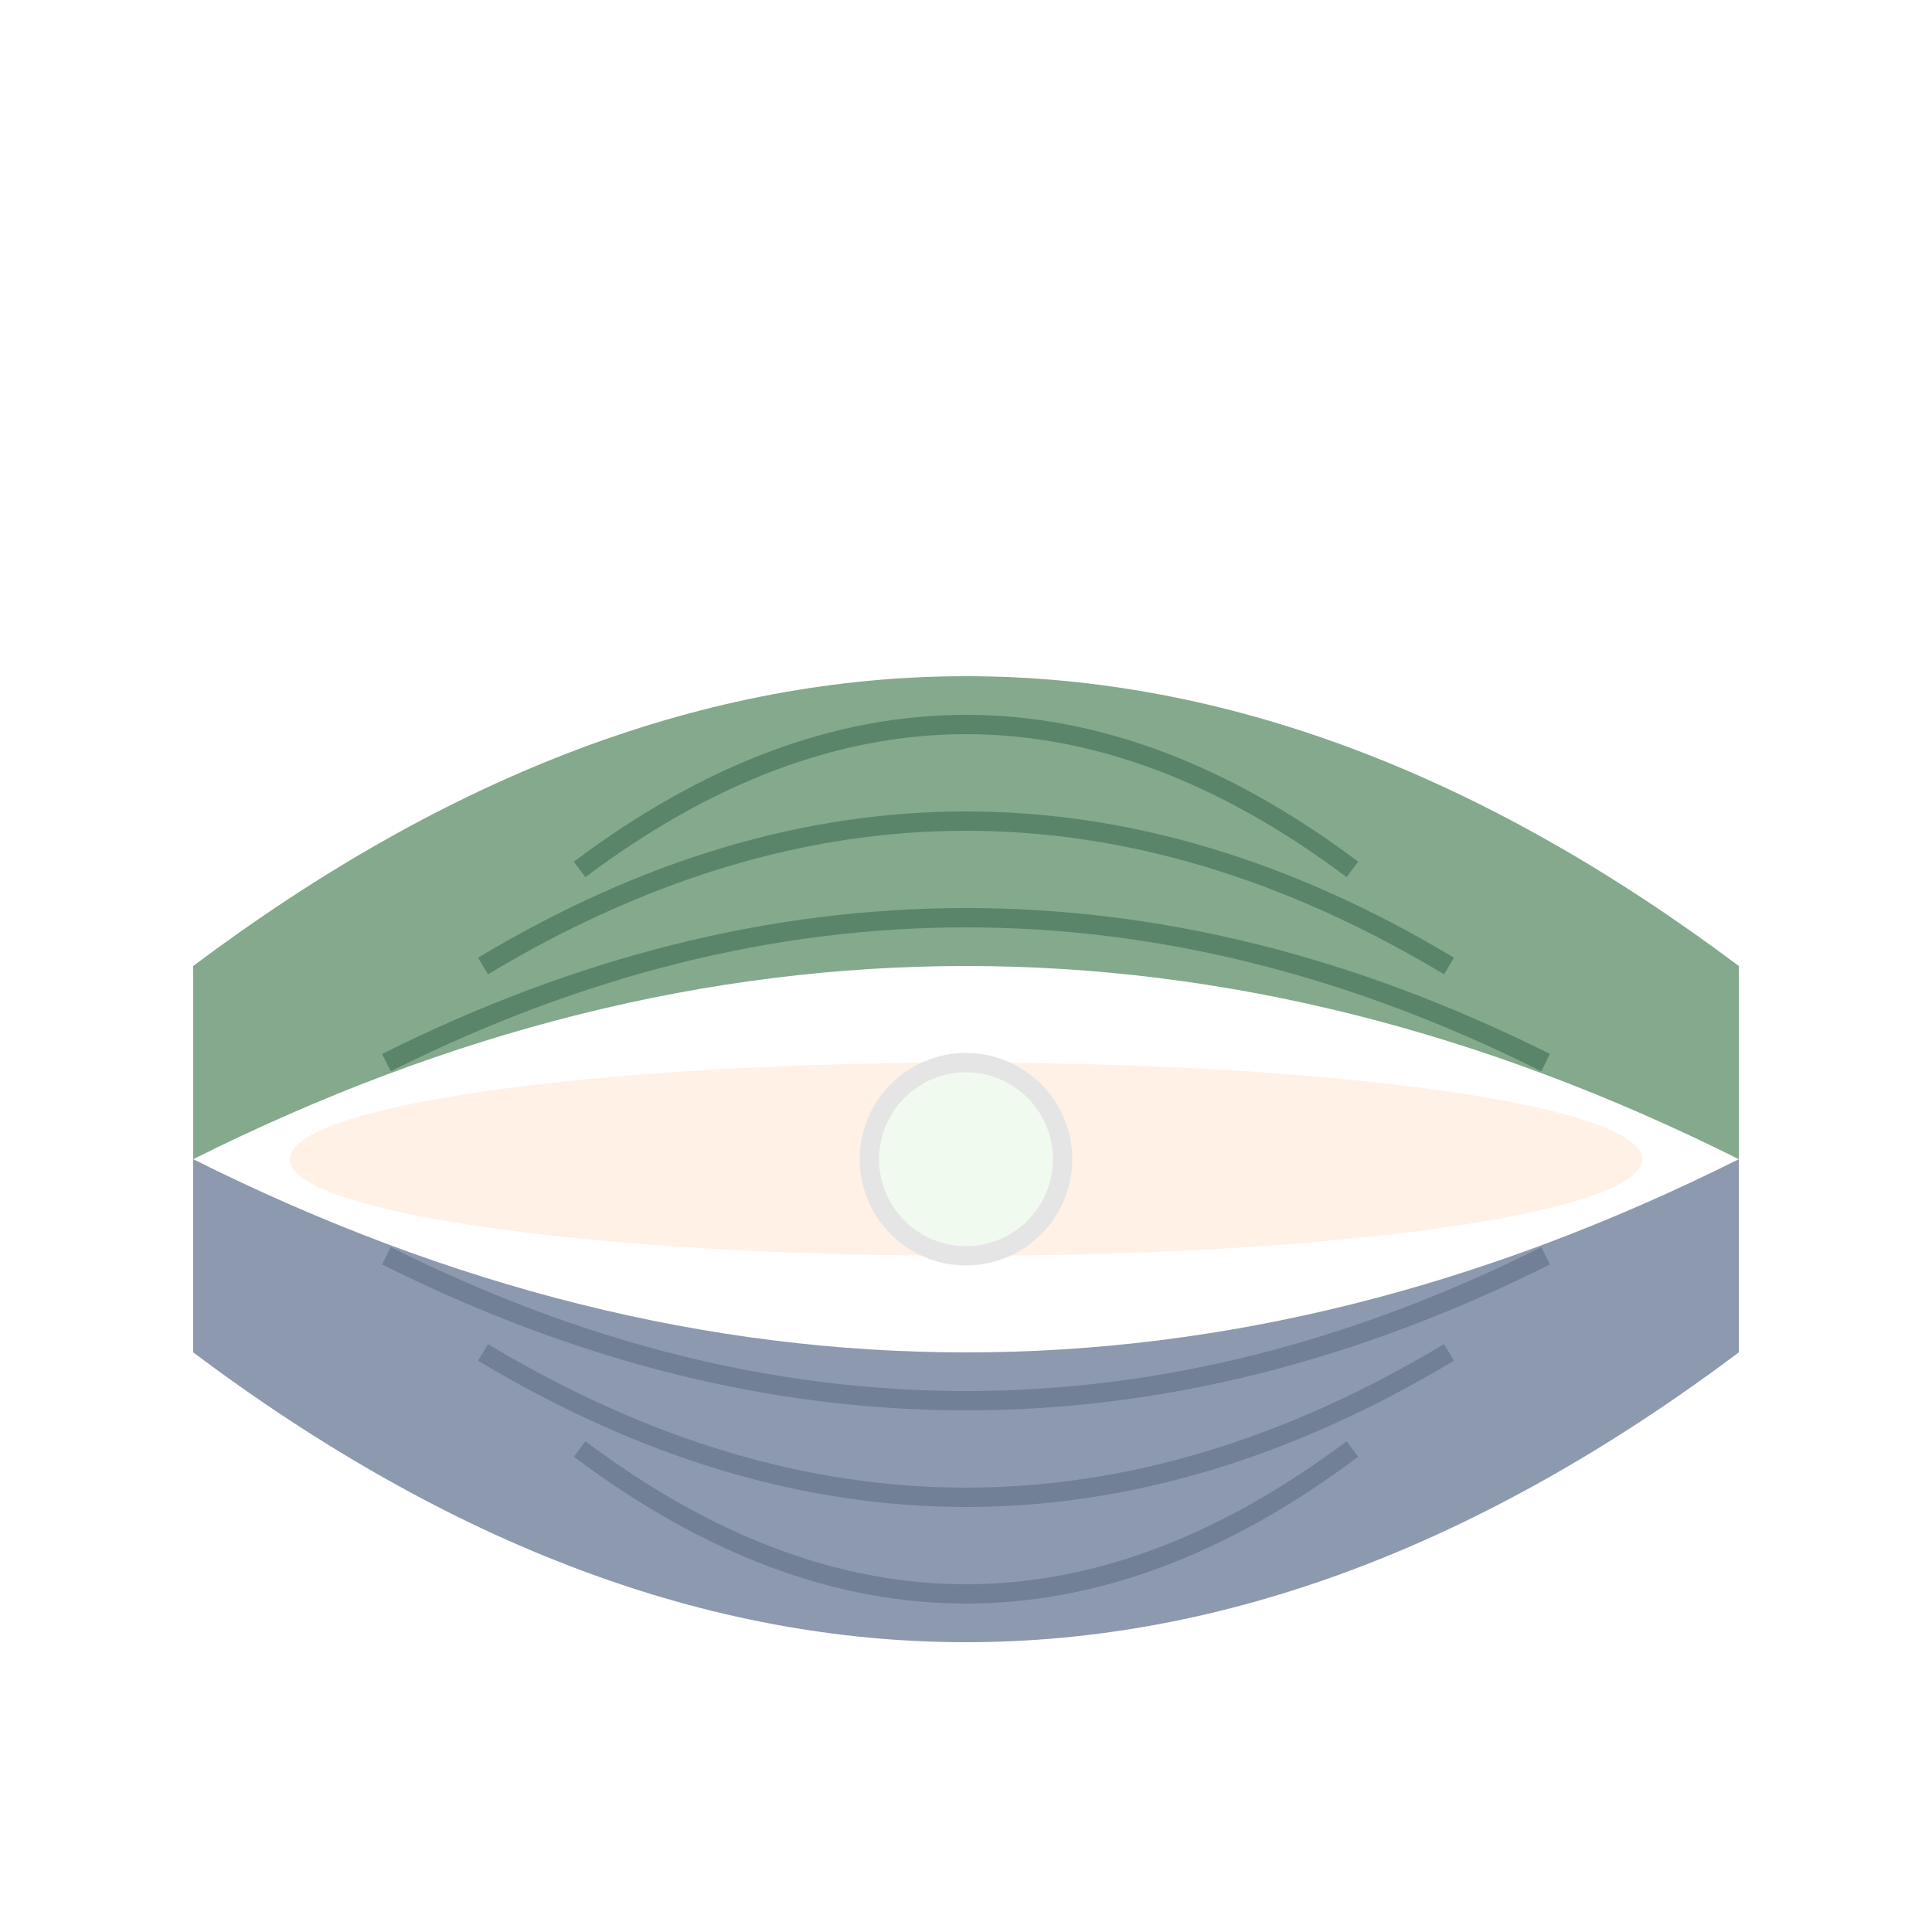
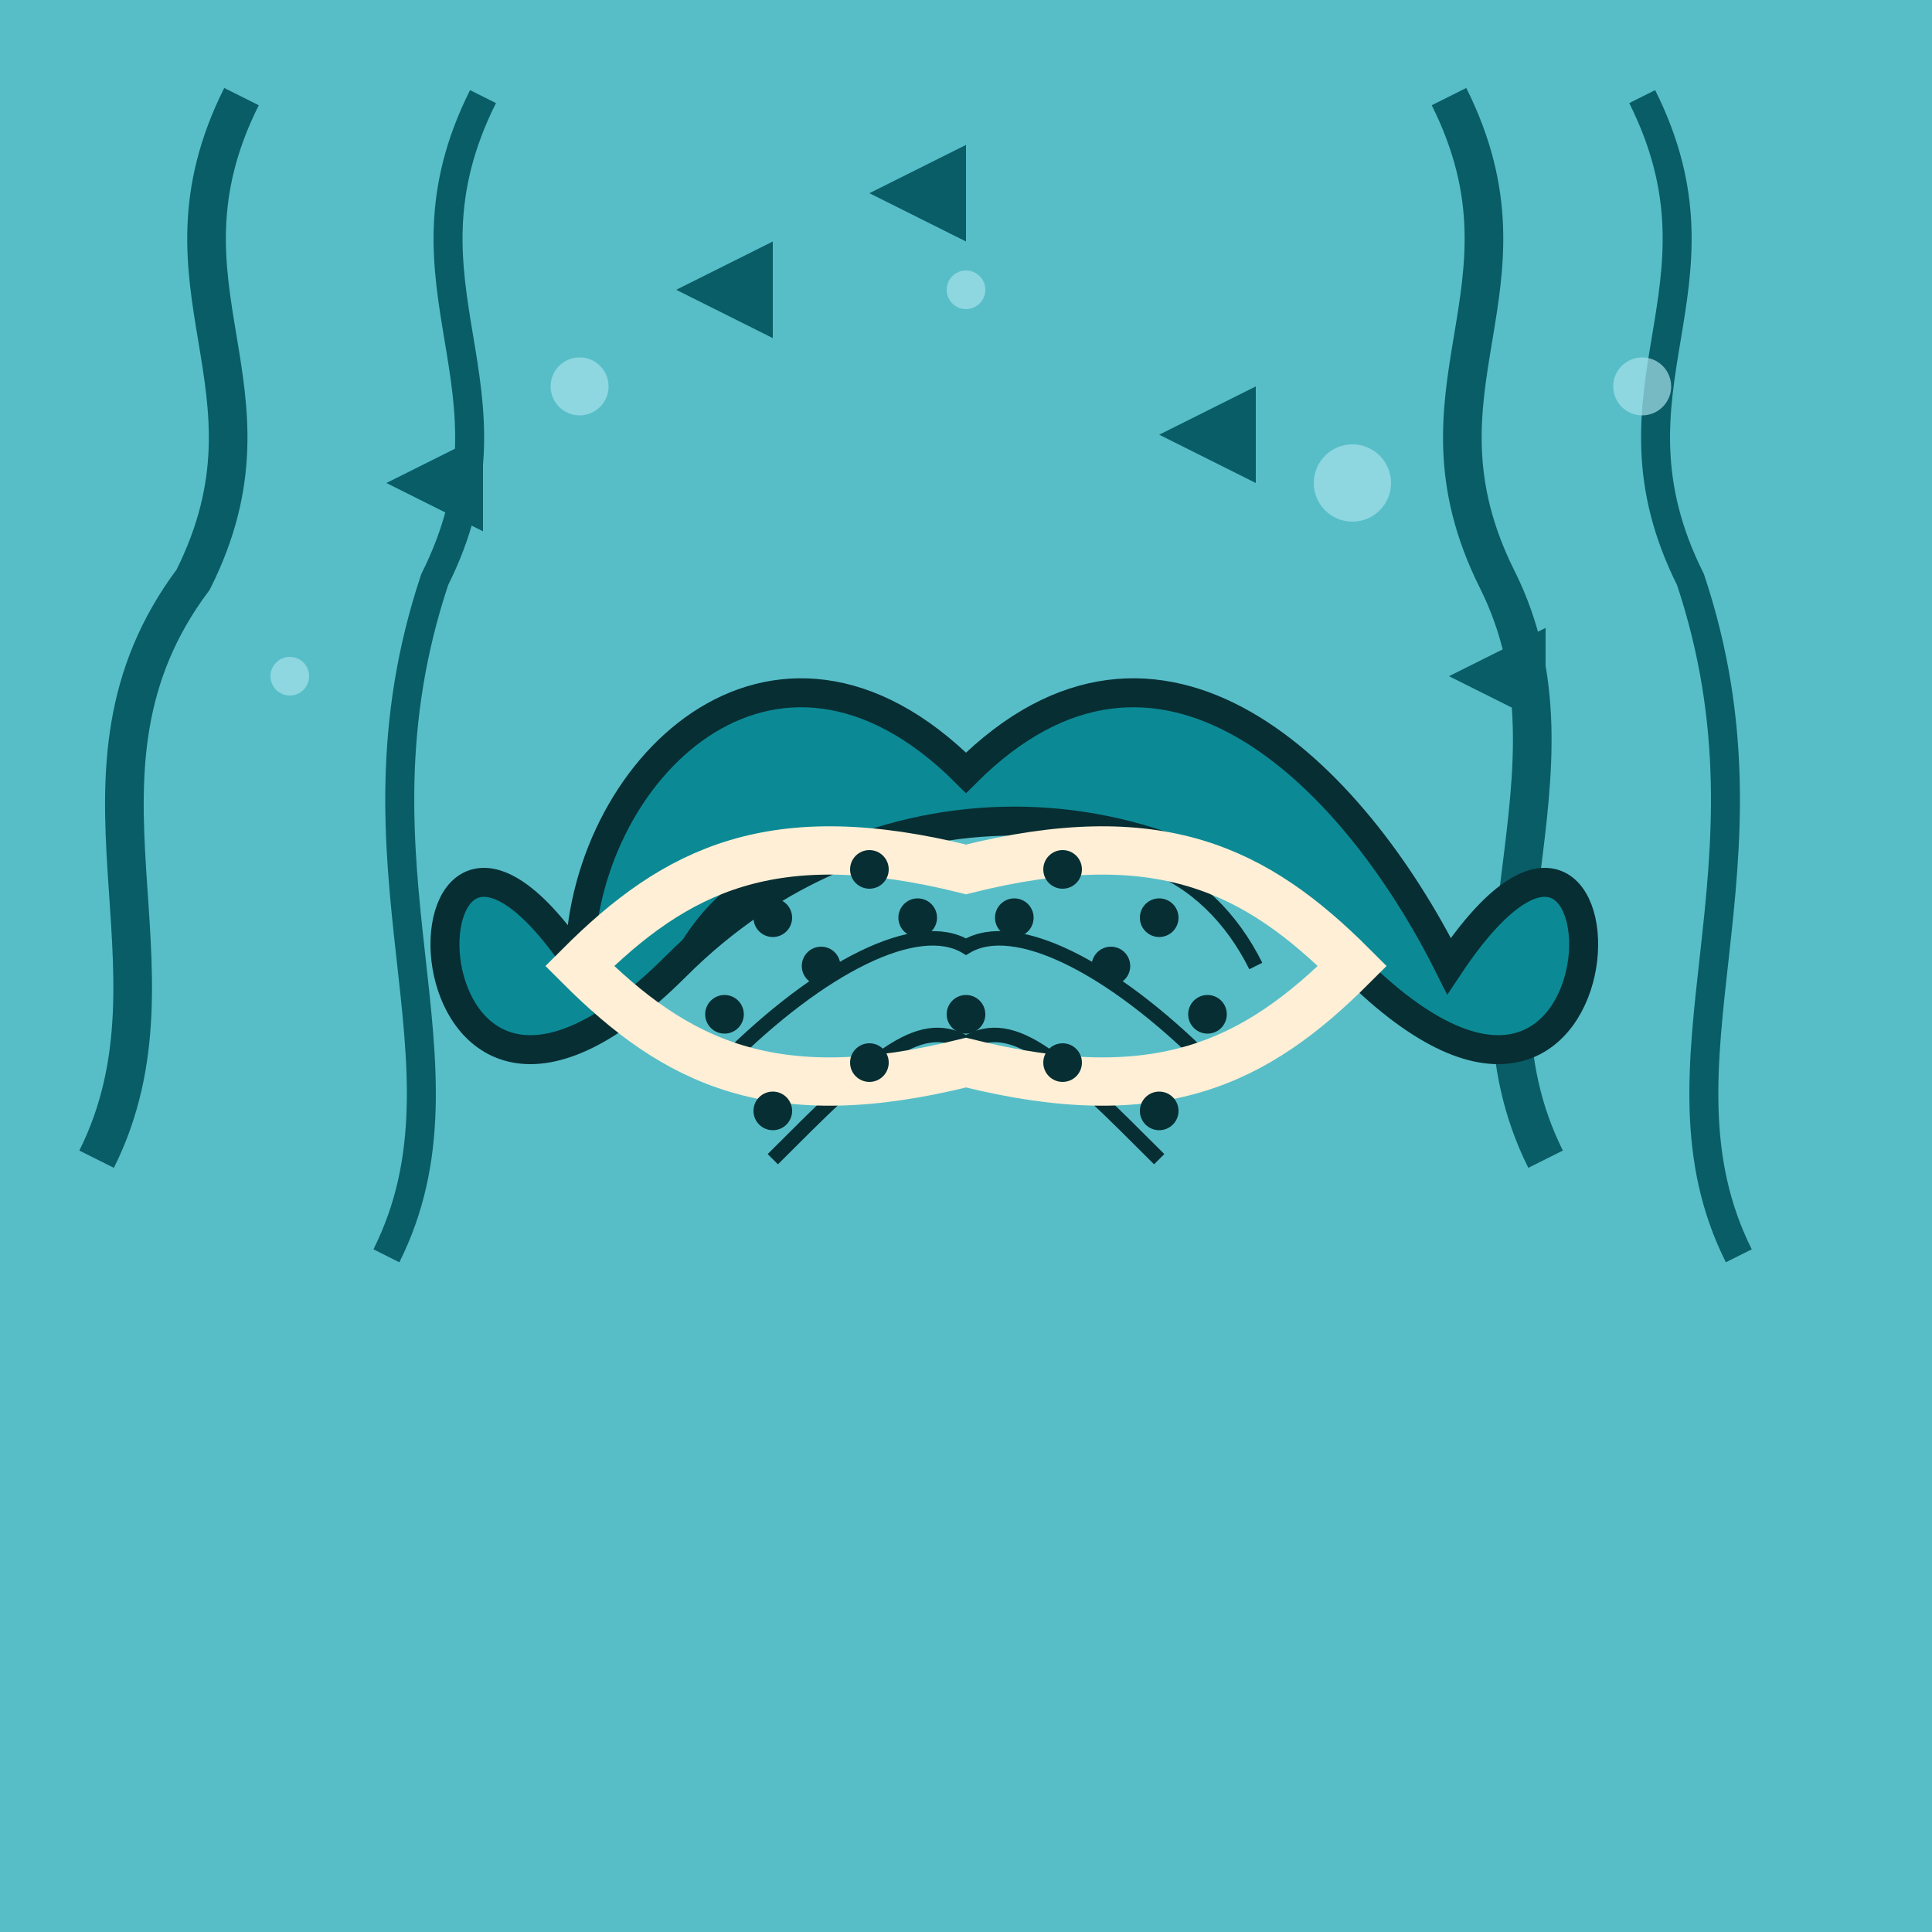
- <svg xmlns="http://www.w3.org/2000/svg" viewBox="0 0 100 100">
-   <path d="M10,60 Q50,80 90,60 L90,70 Q50,100 10,70 Z" fill="#8d99ae" />
-   <path d="M10,60 Q50,40 90,60 L90,50 Q50,20 10,50 Z" fill="#84a98c" />
-   <path d="M20,65 Q50,80 80,65" fill="none" stroke="#718096" stroke-width="1" />
-   <path d="M25,70 Q50,85 75,70" fill="none" stroke="#718096" stroke-width="1" />
-   <path d="M30,75 Q50,90 70,75" fill="none" stroke="#718096" stroke-width="1" />
-   <path d="M20,55 Q50,40 80,55" fill="none" stroke="#5a856b" stroke-width="1" />
-   <path d="M25,50 Q50,35 75,50" fill="none" stroke="#5a856b" stroke-width="1" />
-   <path d="M30,45 Q50,30 70,45" fill="none" stroke="#5a856b" stroke-width="1" />
-   <ellipse cx="50" cy="60" rx="35" ry="5" fill="#fff1e6" />
-   <circle cx="50" cy="60" r="5" fill="#f1faee" />
-   <circle cx="50" cy="60" r="5" fill="none" stroke="#e5e5e5" stroke-width="1" />
+ <svg xmlns="http://www.w3.org/2000/svg" viewBox="0 0 200 200">
+   <rect width="200" height="200" fill="#0fa3b1" opacity="0.7" />
+   <path d="M10,120 C20,100 5,80 20,60 C30,40 15,30 25,10" stroke="#095d67" fill="none" stroke-width="4" />
+   <path d="M40,130 C50,110 35,90 45,60 C55,40 40,30 50,10" stroke="#095d67" fill="none" stroke-width="3" />
+   <path d="M160,120 C150,100 165,80 155,60 C145,40 160,30 150,10" stroke="#095d67" fill="none" stroke-width="4" />
+   <path d="M180,130 C170,110 185,90 175,60 C165,40 180,30 170,10" stroke="#095d67" fill="none" stroke-width="3" />
+   <path d="M70,30 L80,25 L80,35 Z" fill="#095d67" />
+   <path d="M120,45 L130,40 L130,50 Z" fill="#095d67" />
+   <path d="M150,70 L160,65 L160,75 Z" fill="#095d67" />
+   <path d="M40,50 L50,45 L50,55 Z" fill="#095d67" />
+   <path d="M90,20 L100,15 L100,25 Z" fill="#095d67" />
+   <circle cx="60" cy="40" r="3" fill="#a5e1e9" opacity="0.7" />
+   <circle cx="100" cy="30" r="2" fill="#a5e1e9" opacity="0.7" />
+   <circle cx="140" cy="50" r="4" fill="#a5e1e9" opacity="0.7" />
+   <circle cx="30" cy="70" r="2" fill="#a5e1e9" opacity="0.7" />
+   <circle cx="170" cy="40" r="3" fill="#a5e1e9" opacity="0.7" />
+   <path d="M60,100 C40,70 40,130 70,100 C90,80 120,80 140,100 C170,130 170,70 150,100 C140,80 120,60 100,80 C80,60 60,80 60,100 Z" fill="#0b8a95" stroke="#072e33" stroke-width="3" />
+   <path d="M70,100 C75,90 85,85 100,90 C115,85 125,90 130,100" fill="none" stroke="#072e33" stroke-width="1.5" />
+   <path d="M75,110 C85,100 95,95 100,98 C105,95 115,100 125,110" fill="none" stroke="#072e33" stroke-width="1.5" />
+   <path d="M80,120 C90,110 95,105 100,108 C105,105 110,110 120,120" fill="none" stroke="#072e33" stroke-width="1.5" />
+   <path d="M60,100 C70,90 80,85 100,90 C120,85 130,90 140,100 C130,110 120,115 100,110 C80,115 70,110 60,100 Z" fill="none" stroke="#ffefd6" stroke-width="5" />
+   <circle cx="80" cy="95" r="2" fill="#072e33" />
+   <circle cx="90" cy="90" r="2" fill="#072e33" />
+   <circle cx="110" cy="90" r="2" fill="#072e33" />
+   <circle cx="120" cy="95" r="2" fill="#072e33" />
+   <circle cx="75" cy="105" r="2" fill="#072e33" />
+   <circle cx="85" cy="100" r="2" fill="#072e33" />
+   <circle cx="95" cy="95" r="2" fill="#072e33" />
+   <circle cx="105" cy="95" r="2" fill="#072e33" />
+   <circle cx="115" cy="100" r="2" fill="#072e33" />
+   <circle cx="125" cy="105" r="2" fill="#072e33" />
+   <circle cx="80" cy="115" r="2" fill="#072e33" />
+   <circle cx="90" cy="110" r="2" fill="#072e33" />
+   <circle cx="100" cy="105" r="2" fill="#072e33" />
+   <circle cx="110" cy="110" r="2" fill="#072e33" />
+   <circle cx="120" cy="115" r="2" fill="#072e33" />
</svg>
